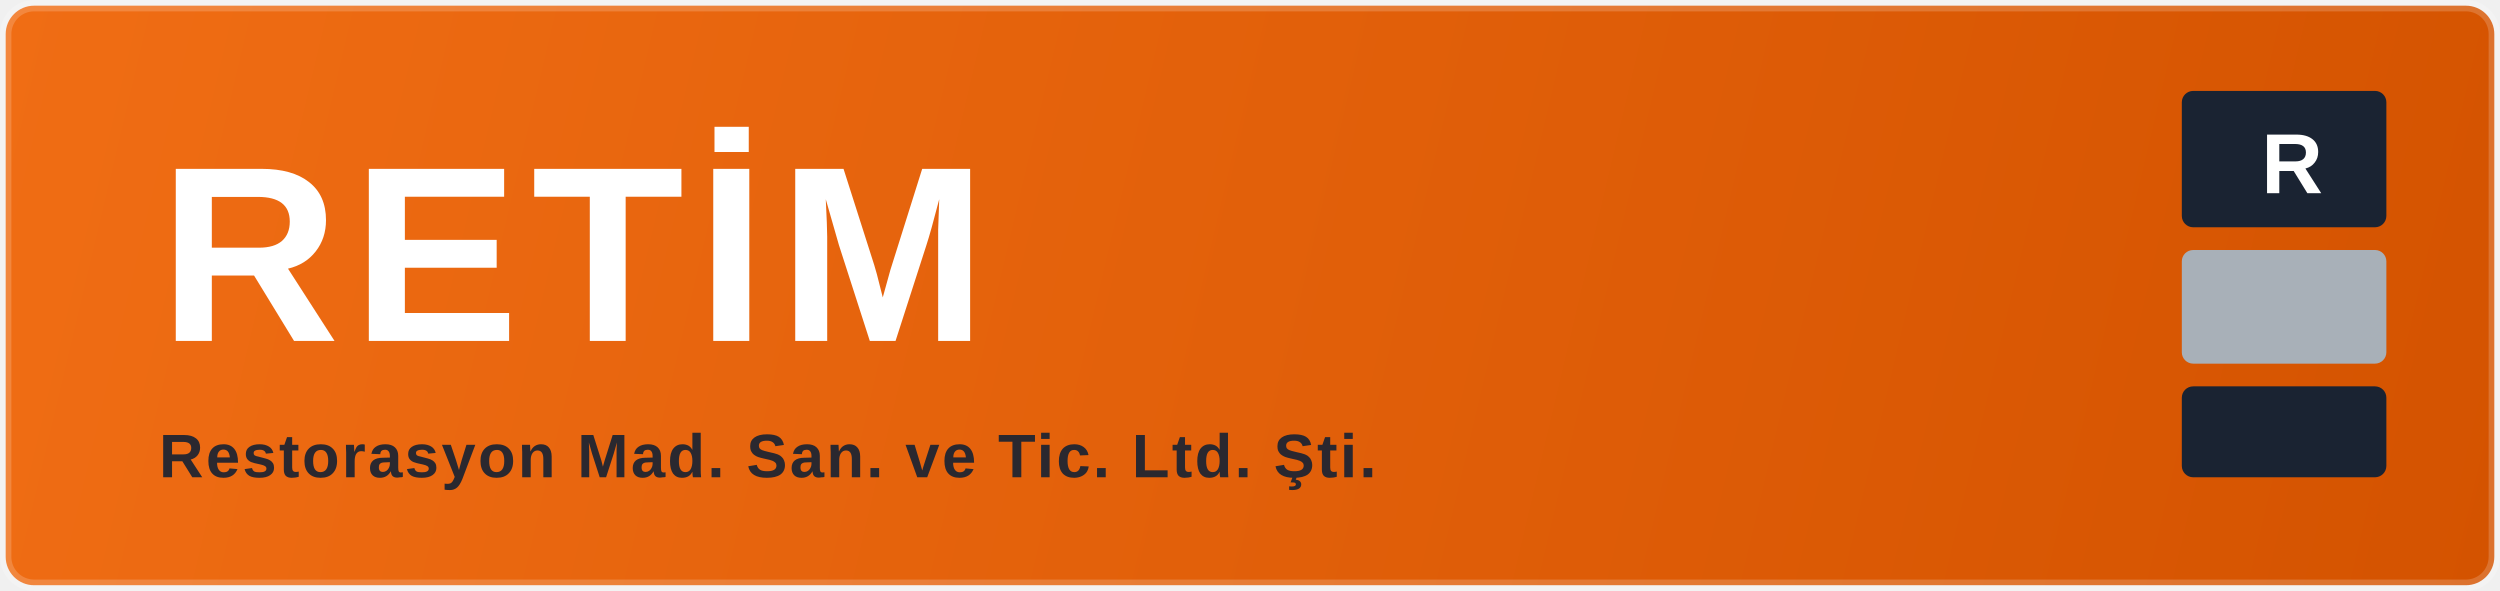
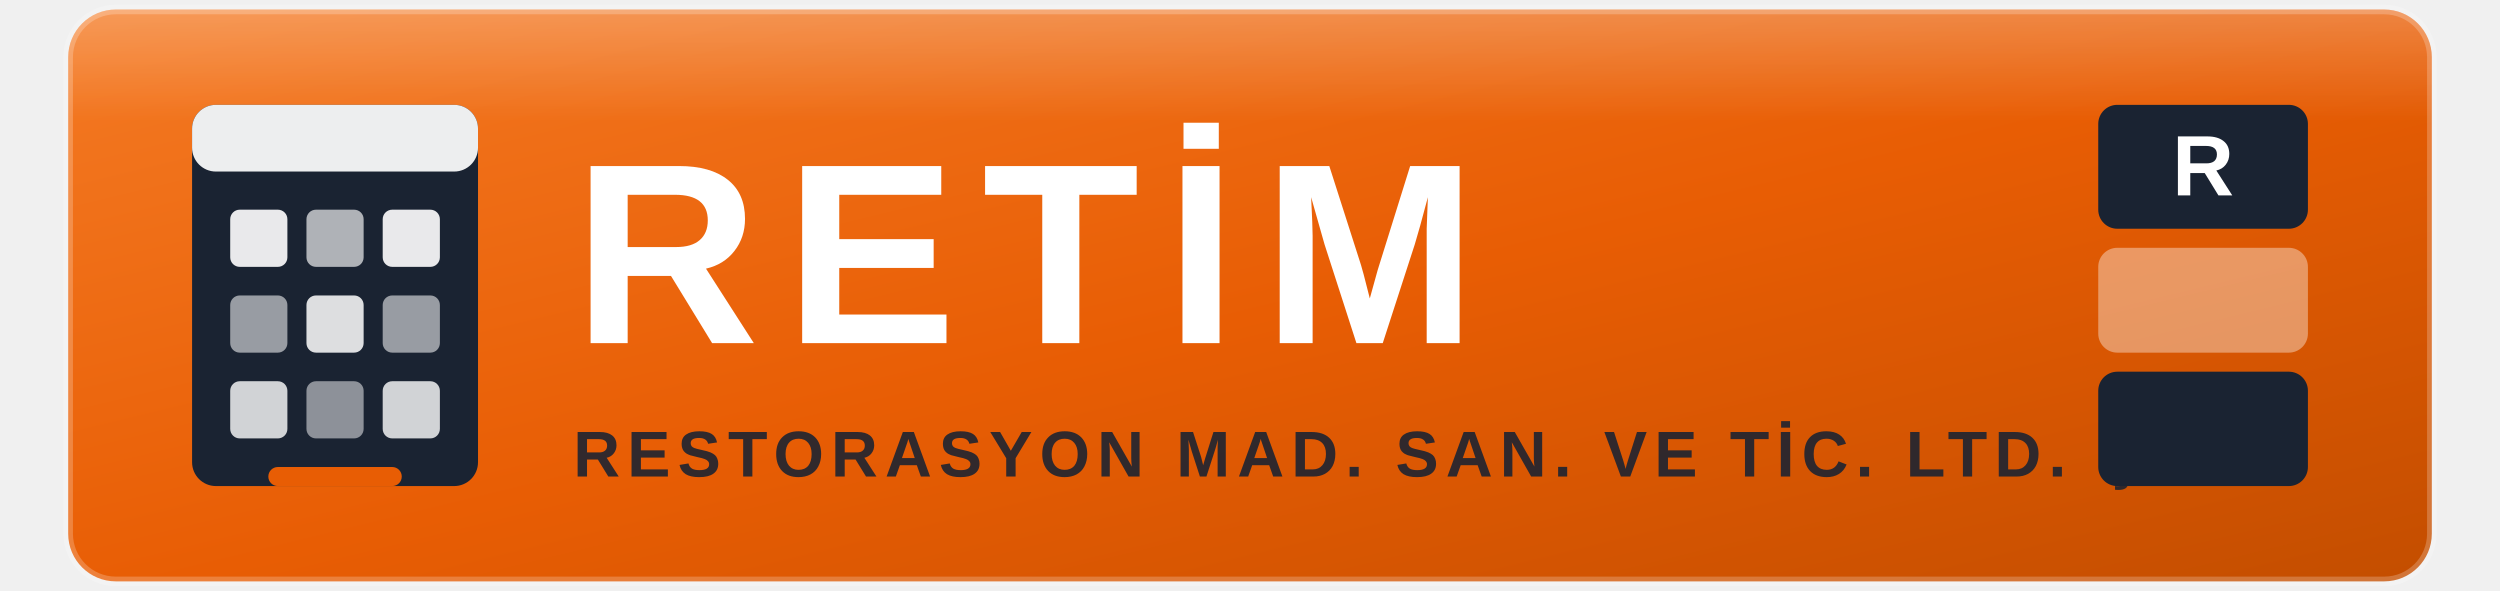
- <svg xmlns="http://www.w3.org/2000/svg" width="220" height="52" viewBox="0 0 220 52" fill="none" aria-hidden="true">
+ <svg xmlns="http://www.w3.org/2000/svg" viewBox="0 0 250 62" width="220" height="52" fill="none" aria-hidden="true">
  <defs>
-     <linearGradient id="retim-header-orange" x1="0" y1="0" x2="220" y2="52" gradientUnits="userSpaceOnUse">
-       <stop stop-color="#f06d14" />
-       <stop offset="1" stop-color="#d45300" />
+     <linearGradient id="retim-grad-header" x1="0%" y1="0%" x2="100%" y2="100%">
+       <stop offset="0%" stop-color="#f47a24" />
+       <stop offset="52%" stop-color="#e85d04" />
+       <stop offset="100%" stop-color="#c44e00" />
+     </linearGradient>
+     <linearGradient id="retim-shine-header" x1="0" y1="0" x2="0" y2="1">
+       <stop offset="0%" stop-color="#ffffff" stop-opacity="0.24" />
+       <stop offset="45%" stop-color="#ffffff" stop-opacity="0" />
    </linearGradient>
  </defs>
-   <rect x="0.5" y="0.5" width="219" height="51" rx="2.5" fill="url(#retim-header-orange)" />
-   <rect x="0.5" y="0.5" width="219" height="51" rx="2.5" stroke="rgba(255,255,255,0.18)" />
-   <text x="14" y="30" fill="#ffffff" font-family="Arial, Helvetica, sans-serif" font-size="22" font-weight="700" letter-spacing="0.05em">RETİM</text>
-   <text x="14" y="42" fill="rgba(26,35,50,0.92)" font-family="Arial, Helvetica, sans-serif" font-size="5.4" font-weight="600" letter-spacing="0.04em">Restorasyon Mad. San. ve Tic. Ltd. Şti.</text>
-   <rect x="192" y="8" width="18" height="12" rx="1" fill="#1a2332" />
-   <text x="199" y="17" fill="#ffffff" font-family="Arial, Helvetica, sans-serif" font-size="7.5" font-weight="700">R</text>
-   <rect x="192" y="22" width="18" height="10" rx="1" fill="#a8b0b8" />
-   <rect x="192" y="34" width="18" height="8" rx="1" fill="#1a2332" />
+   <rect x="1" y="1" width="248" height="60" rx="5" fill="url(#retim-grad-header)" />
+   <rect x="1" y="1" width="248" height="26" rx="5" fill="url(#retim-shine-header)" />
+   <rect x="1" y="1" width="248" height="60" rx="5" stroke="rgba(255,255,255,0.22)" />
+   <g transform="translate(14, 11)">
+     <rect width="30" height="40" rx="2.5" fill="#1a2332" />
+     <rect width="30" height="7" rx="2.5" fill="rgba(255,255,255,0.92)" />
+     <rect x="4" y="11" width="6" height="6" rx="1" fill="rgba(255,255,255,0.9)" />
+     <rect x="12" y="11" width="6" height="6" rx="1" fill="rgba(255,255,255,0.65)" />
+     <rect x="20" y="11" width="6" height="6" rx="1" fill="rgba(255,255,255,0.9)" />
+     <rect x="4" y="20" width="6" height="6" rx="1" fill="rgba(255,255,255,0.55)" />
+     <rect x="12" y="20" width="6" height="6" rx="1" fill="rgba(255,255,255,0.85)" />
+     <rect x="20" y="20" width="6" height="6" rx="1" fill="rgba(255,255,255,0.55)" />
+     <rect x="4" y="29" width="6" height="6" rx="1" fill="rgba(255,255,255,0.8)" />
+     <rect x="12" y="29" width="6" height="6" rx="1" fill="rgba(255,255,255,0.5)" />
+     <rect x="20" y="29" width="6" height="6" rx="1" fill="rgba(255,255,255,0.8)" />
+     <rect x="8" y="38" width="14" height="2" rx="1" fill="#e85d04" />
+   </g>
+   <text x="54" y="36" fill="#ffffff" font-family="Arial, Helvetica, sans-serif" font-size="27" font-weight="800" letter-spacing="0.1em">RETİM</text>
+   <text x="54" y="50" fill="rgba(26,35,50,0.88)" font-family="Arial, Helvetica, sans-serif" font-size="6.8" font-weight="600" letter-spacing="0.11em">RESTORASYON MAD. SAN. VE TİC. LTD. ŞTİ.</text>
+   <g transform="translate(214, 11)">
+     <rect width="22" height="13" rx="2" fill="#1a2332" />
+     <text x="11" y="9.5" text-anchor="middle" fill="#ffffff" font-family="Arial, Helvetica, sans-serif" font-size="9" font-weight="800">R</text>
+     <rect y="15" width="22" height="11" rx="2" fill="rgba(255,255,255,0.38)" />
+     <rect y="28" width="22" height="12" rx="2" fill="#1a2332" />
+   </g>
</svg>
